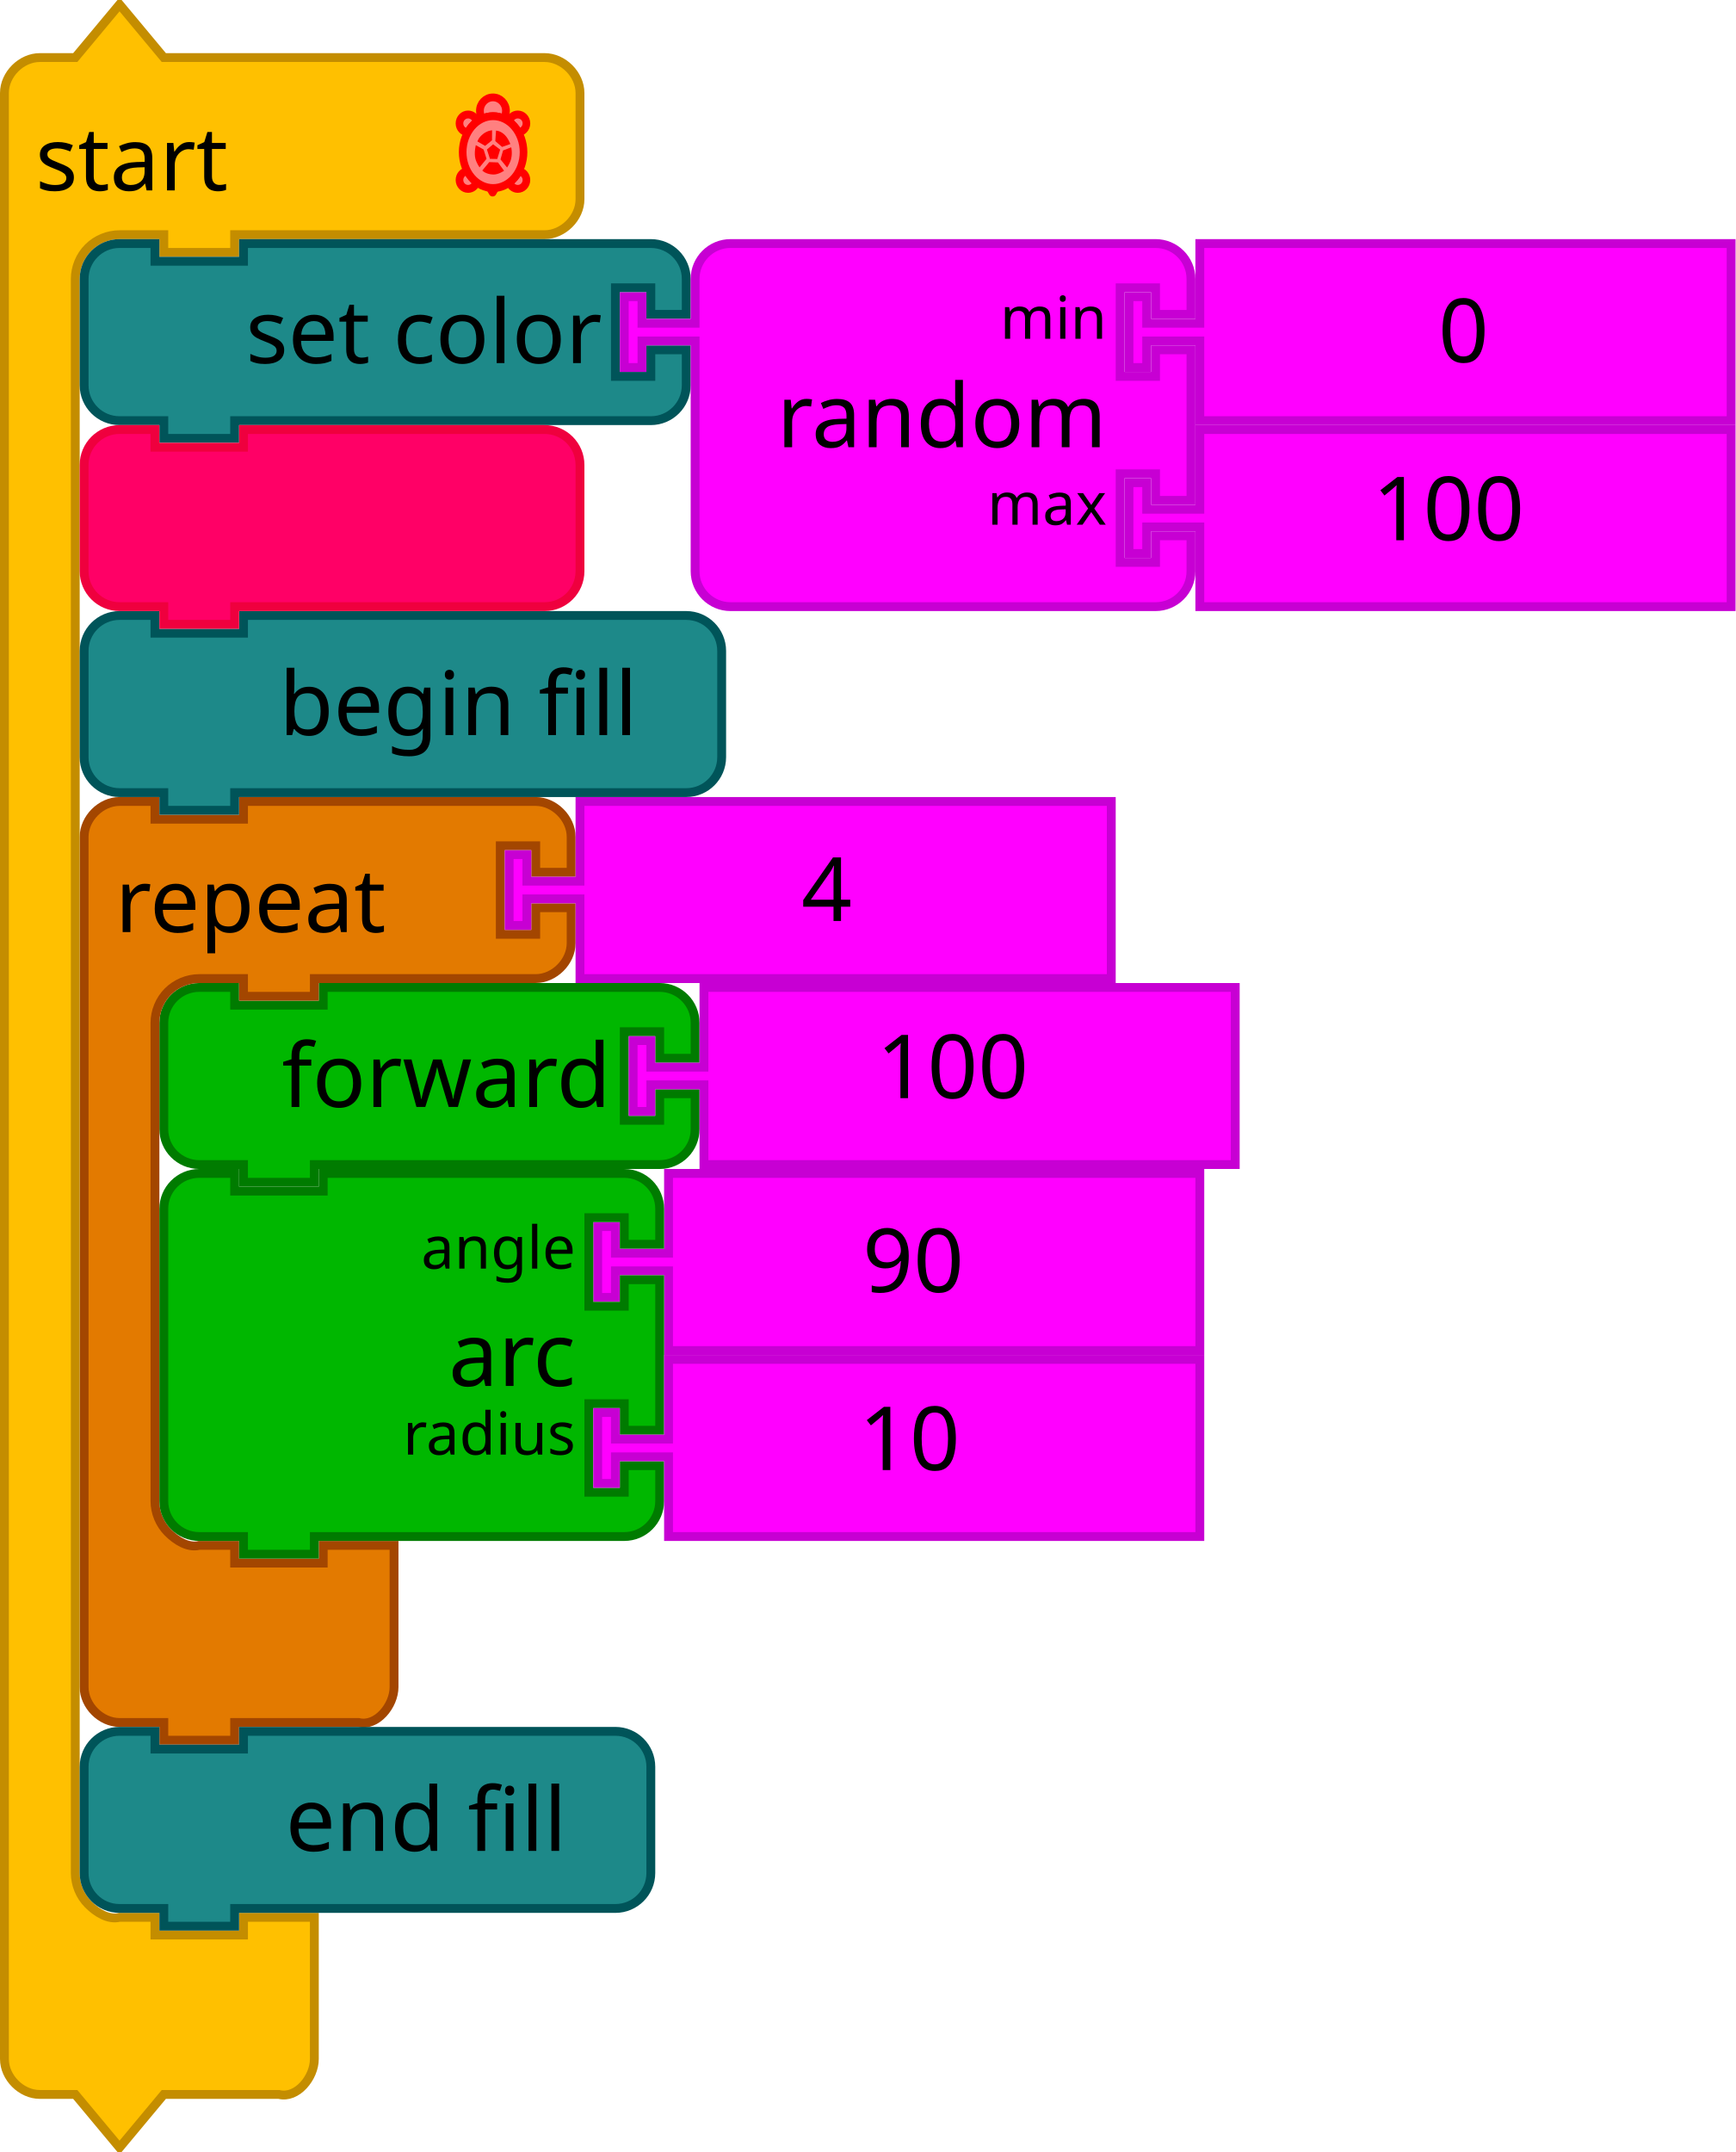
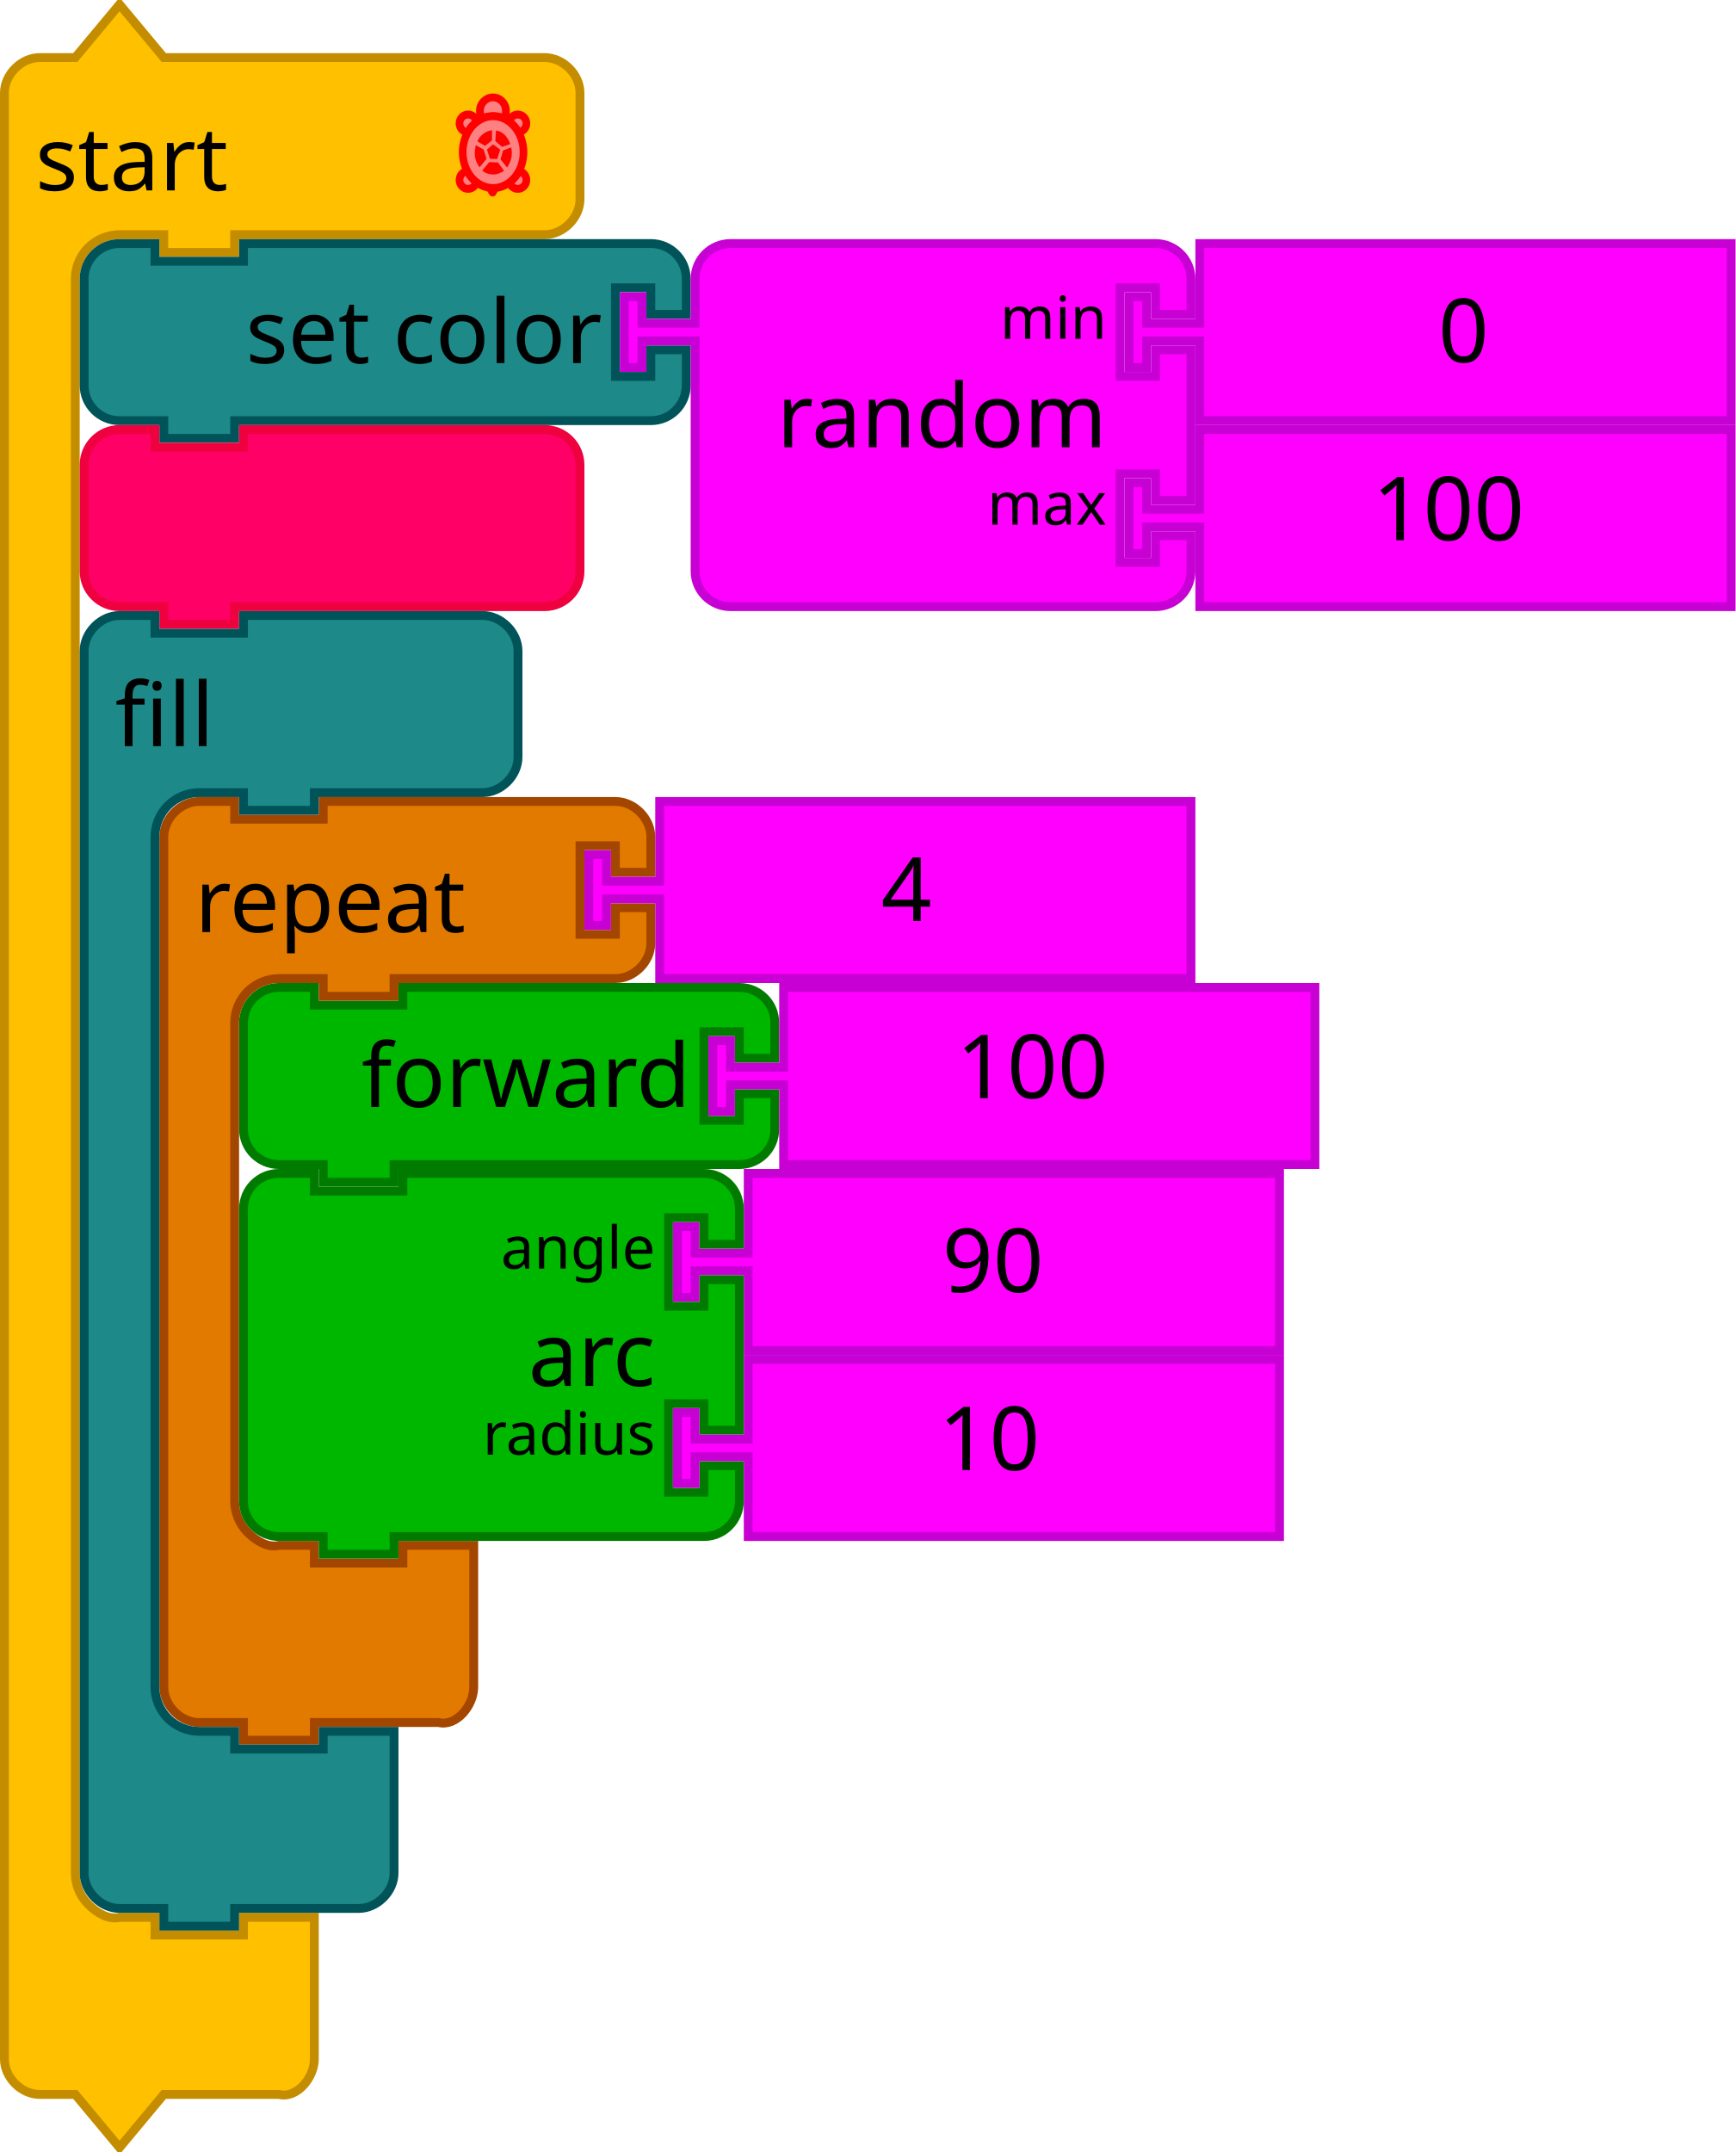
<svg xmlns="http://www.w3.org/2000/svg" version="1.1" width="392" height="486" id="svg2">
+   <defs id="defs97" />
  <text x="18" y="-114" id="text3033" style="font-size:13.333px;text-anchor:end;fill:#000000;font-family:Sans">
    <tspan x="120" y="-91.5" id="tspan3035" />
  </text>
  <text x="18" y="-30" id="text3033-0" style="font-size:13.333px;text-anchor:end;fill:#000000;font-family:Sans">
    <tspan x="120" y="-7.5" id="tspan3035-1" />
  </text>
  <text x="18" y="54" id="text3033-1" style="font-size:13.333px;text-anchor:end;fill:#000000;font-family:Sans">
    <tspan x="120" y="76.5" id="tspan3035-8" />
  </text>
  <text x="18" y="138" id="text3033-0-9" style="font-size:13.333px;text-anchor:end;fill:#000000;font-family:Sans">
    <tspan x="120" y="160.5" id="tspan3035-1-5" />
  </text>
-   <path d="m 37,239 0,-8 a 8,8 0 0 1 8,-8 l 8,0 0,4 20,0 0,-4 68,0 8,0 a 8,8 0 0 1 8,8 l 0,8 -8,0 0,-6 -8,0 0,20 8,0 0,-6 8,0 0,8 a 8,8 0 0 1 -8,8 l -8,0 -68,0 -2,0 0,4 -16,0 0,-4 -2,0 -8,0 a 8,8 0 0 1 -8,-8 l 0,-8 0,-8 z" id="path3027-5" style="fill:#00b700;fill-opacity:1;stroke:#007b00;stroke-width:2;stroke-linecap:round;stroke-opacity:1" />
-   <text x="36" y="222" id="text3029-56" style="font-size:20px;text-anchor:end;fill:#000000;font-family:Sans">
-     <tspan x="138" y="250" id="tspan3031-9">forward</tspan>
+   <path d="m 55,239 0,-8 a 8,8 0 0 1 8,-8 l 8,0 0,4 20,0 0,-4 68,0 8,0 a 8,8 0 0 1 8,8 l 0,8 -8,0 0,-6 -8,0 0,20 8,0 0,-6 8,0 0,8 a 8,8 0 0 1 -8,8 l -8,0 -68,0 -2,0 0,4 -16,0 0,-4 -2,0 -8,0 a 8,8 0 0 1 -8,-8 l 0,-8 0,-8 z" id="path3027-5" style="fill:#00b700;fill-opacity:1;stroke:#007b00;stroke-width:2;stroke-linecap:round;stroke-opacity:1" />
+   <text x="54" y="222" id="text3029-56" style="font-size:20px;text-anchor:end;fill:#000000;font-family:Sans">
+     <tspan x="156" y="250" id="tspan3031-9">forward</tspan>
  </text>
-   <g transform="translate(0,42)" id="g4100">
+   <g transform="translate(18,42)" id="g4100">
    <g transform="translate(0,-84)" id="g3594">
      <path d="m 159,265 120,0 0,40 -120,0 0,-16 0,-2 -12,0 0,6 -4,0 0,-16 4,0 0,6 12,0 0,-2 z" id="path21-1" style="fill:#ff00ff;fill-opacity:1;stroke:#c700d3;stroke-width:2;stroke-linecap:round;stroke-opacity:1" />
      <text x="178" y="264" id="text23-3" style="font-size:20px;text-anchor:start;fill:#000000;font-family:Sans">
        <tspan x="198" y="290" id="tspan25-3">100</tspan>
      </text>
    </g>
  </g>
-   <g transform="translate(0,-42)" id="g3497">
+   <g transform="translate(18,-42)" id="g3497">
    <path d="m 151,307 120,0 0,40 -120,0 0,-16 0,-2 -12,0 0,6 -4,0 0,-16 4,0 0,6 12,0 0,-2 z" id="path21-7-6" style="fill:#ff00ff;fill-opacity:1;stroke:#c700d3;stroke-width:2;stroke-linecap:round;stroke-opacity:1" />
    <text x="174.851" y="307.799" id="text23-1-2" style="font-size:20px;text-anchor:start;fill:#000000;font-family:Sans">
      <tspan x="194.851" y="333.799" id="tspan25-0-1">90</tspan>
    </text>
  </g>
-   <path d="m 19,197 0,-8 c 0,-4.189 3.811,-8 8,-8 l 8,0 0,4 20,0 0,-4 18,0 40,0 8,0 c 4.189,0 8,3.811 8,8 l 0,8 -8,0 0,-6 -8,0 0,20 8,0 0,-6 8,0 0,8 c 0,4.189 -3.811,8 -8,8 l -8,0 -40,0 -2,0 0,4 -16,0 0,-4 -2,0 -8,0 c -2.618,0 -5.22,1.078 -7.071,2.929 C 36.078,225.78 35,228.382 35,231 l 0,8 0,92 0,8 c 0,2.618 1.078,5.22 2.929,7.071 1.851,1.851 4.531,3.564 7.071,2.929 l 8,0 0,4 20,0 0,-4 16,0 0,12 0,12 0,8 c 0,4.189 -3.936,9.016 -8,8 l -8,0 -18,0 -2,0 0,4 -16,0 0,-4 -2,0 -8,0 c -4.189,0 -8,-3.811 -8,-8 l 0,-8 z" id="path3035" style="fill:#e37a00;fill-opacity:1;stroke:#a34600;stroke-width:2;stroke-linecap:round;stroke-opacity:1" />
-   <text x="18" y="180" id="text3037" style="font-size:20px;text-anchor:start;fill:#000000;font-family:Sans">
-     <tspan x="26" y="210.5" id="tspan3039">repeat</tspan>
+   <path d="m 37,197 0,-8 c 0,-4.189 3.811,-8 8,-8 l 8,0 0,4 20,0 0,-4 18,0 40,0 8,0 c 4.189,0 8,3.811 8,8 l 0,8 -8,0 0,-6 -8,0 0,20 8,0 0,-6 8,0 0,8 c 0,4.189 -3.811,8 -8,8 l -8,0 -40,0 -2,0 0,4 -16,0 0,-4 -2,0 -8,0 c -2.618,0 -5.22,1.078 -7.071,2.929 C 54.078,225.78 53,228.382 53,231 l 0,8 0,92 0,8 c 0,2.618 1.078,5.22 2.929,7.071 1.851,1.851 4.531,3.564 7.071,2.929 l 8,0 0,4 20,0 0,-4 16,0 0,12 0,12 0,8 c 0,4.189 -3.936,9.016 -8,8 l -8,0 -18,0 -2,0 0,4 -16,0 0,-4 -2,0 -8,0 c -4.189,0 -8,-3.811 -8,-8 l 0,-8 z" id="path3035" style="fill:#e37a00;fill-opacity:1;stroke:#a34600;stroke-width:2;stroke-linecap:round;stroke-opacity:1" />
+   <text x="36" y="180" id="text3037" style="font-size:20px;text-anchor:start;fill:#000000;font-family:Sans">
+     <tspan x="44" y="210.5" id="tspan3039">repeat</tspan>
  </text>
-   <path d="m 131,181 120,0 0,40 -120,0 0,-16 0,-2 -12,0 0,6 -4,0 0,-16 4,0 0,6 12,0 0,-2 z" id="path21-8" style="fill:#ff00ff;fill-opacity:1;stroke:#c700d3;stroke-width:2;stroke-linecap:round;stroke-opacity:1" />
-   <text x="161" y="182" id="text23-0" style="font-size:20px;text-anchor:start;fill:#000000;font-family:Sans">
-     <tspan x="181" y="208" id="tspan25-7">4</tspan>
+   <path d="m 149,181 120,0 0,40 -120,0 0,-16 0,-2 -12,0 0,6 -4,0 0,-16 4,0 0,6 12,0 0,-2 z" id="path21-8" style="fill:#ff00ff;fill-opacity:1;stroke:#c700d3;stroke-width:2;stroke-linecap:round;stroke-opacity:1" />
+   <text x="179" y="182" id="text23-0" style="font-size:20px;text-anchor:start;fill:#000000;font-family:Sans">
+     <tspan x="199" y="208" id="tspan25-7">4</tspan>
  </text>
  <g id="g3055-9">
    <g id="g4085-2">
      <path d="m 1,29 0,-8 c 0,-4.189 3.811,-8 8,-8 l 8,0 10,-12 10,12 18,0 60,0 8,0 c 4.189,0 8,3.811 8,8 l 0,8 0,8 0,8 c 0,4.189 -3.811,8 -8,8 l -8,0 -60,0 -2,0 0,4 -16,0 0,-4 -2,0 -8,0 c -2.618,0 -5.22,1.078 -7.071,2.929 C 18.078,57.78 17,60.382 17,63 l 0,8 0,344 0,8 c 0,2.618 1.078,5.22 2.929,7.071 1.851,1.851 4.531,3.564 7.071,2.929 l 8,0 0,4 20,0 0,-4 16,0 0,12 0,12 0,8 c 0,4.189 -3.936,9.016 -8,8 l -8,0 -18,0 -10,12 -10,-12 -8,0 c -4.189,0 -8,-3.811 -8,-8 l 0,-8 z" id="path3660-8" style="fill:#ffc000;fill-opacity:1;stroke:#c48d00;stroke-width:2;stroke-linecap:round;stroke-opacity:1" />
      <text id="text3662-6" style="font-size:20px;text-anchor:start;fill:#000000;font-family:Sans">
        <tspan x="8" y="43" id="tspan3664-1">start</tspan>
      </text>
    </g>
    <g id="g3037-2">
      <path d="m 111.376,42.473 c -0.244,0 -0.484,-0.016 -0.721,-0.045 l 0.611,1.068 0.602,-1.051 c -0.163,0.014 -0.326,0.029 -0.493,0.029 z" id="path4206-1" style="fill:#eeeeee;stroke:#ff0000;stroke-width:1.75;stroke-linecap:round;stroke-linejoin:round;stroke-miterlimit:4;stroke-opacity:1;stroke-dasharray:none" />
      <g transform="matrix(0.44039,0,0,0.4545743,99.26689,20.52662)" id="g4208-0" style="fill:#ff8080;fill-opacity:1;stroke:#ff0000;stroke-width:3.911;stroke-linecap:round;stroke-linejoin:round;stroke-miterlimit:4;stroke-opacity:1;stroke-dasharray:none">
        <path d="m 40.16,11.726 c -2.164,0 -3.958,1.555 -4.343,3.607 1.859,1.345 3.457,3.115 4.675,5.208 2.285,-0.172 4.094,-2.061 4.094,-4.39 0,-2.444 -1.982,-4.425 -4.426,-4.425 z" id="path4210-1" style="fill:#ff8080;fill-opacity:1;stroke:#ff0000;stroke-width:3.911;stroke-miterlimit:4;stroke-opacity:1;stroke-dasharray:none" />
        <path d="m 40.713,39.887 c -1.224,2.232 -2.86,4.131 -4.797,5.556 0.521,1.864 2.213,3.239 4.244,3.239 2.443,0 4.426,-1.98 4.426,-4.424 0,-2.255 -1.693,-4.096 -3.873,-4.371 z" id="path4212-7" style="fill:#ff8080;fill-opacity:1;stroke:#ff0000;stroke-width:3.911;stroke-miterlimit:4;stroke-opacity:1;stroke-dasharray:none" />
        <path d="m 14.273,39.871 c -2.253,0.206 -4.024,2.079 -4.024,4.387 0,2.443 1.98,4.424 4.424,4.424 2.064,0 3.784,-1.42 4.272,-3.332 -1.883,-1.416 -3.475,-3.289 -4.672,-5.479 z" id="path4214-8" style="fill:#ff8080;fill-opacity:1;stroke:#ff0000;stroke-width:3.911;stroke-miterlimit:4;stroke-opacity:1;stroke-dasharray:none" />
        <path d="m 19.026,15.437 c -0.343,-2.103 -2.154,-3.711 -4.353,-3.711 -2.444,0 -4.424,1.981 -4.424,4.424 0,2.382 1.886,4.31 4.245,4.406 1.186,-2.043 2.732,-3.784 4.532,-5.119 z" id="path4216-3" style="fill:#ff8080;fill-opacity:1;stroke:#ff0000;stroke-width:3.911;stroke-miterlimit:4;stroke-opacity:1;stroke-dasharray:none" />
      </g>
      <path d="m 111.376,26.237 c 0.84,0 1.642,0.187 2.386,0.513 0.326,-0.489 0.519,-1.081 0.519,-1.72 0,-1.676 -1.316,-3.035 -2.94,-3.035 -1.624,0 -2.94,1.359 -2.94,3.035 0,0.649 0.199,1.25 0.536,1.743 0.759,-0.34 1.58,-0.536 2.44,-0.536 z" id="path4218-9" style="fill:#ff8080;fill-opacity:1;stroke:#ff0000;stroke-width:1.75;stroke-linecap:round;stroke-linejoin:round;stroke-miterlimit:4;stroke-opacity:1;stroke-dasharray:none" />
      <g transform="matrix(0.44039,0,0,0.4545743,99.26689,20.52662)" id="g4220-8" style="fill:#ff8080;fill-opacity:1;stroke:#ff0000;stroke-width:3.911;stroke-linecap:round;stroke-linejoin:round;stroke-miterlimit:4;stroke-opacity:1;stroke-dasharray:none">
        <path d="m 43.102,30.421 c 0,4.734 -1.645,9.28 -4.571,12.627 -2.925,3.348 -6.897,5.231 -11.034,5.231 -4.137,0 -8.109,-1.883 -11.034,-5.231 -2.925,-3.348 -4.571,-7.893 -4.571,-12.627 0,-9.797 7.044,-17.858 15.605,-17.858 8.561,0 15.605,8.061 15.605,17.858 z" id="path4222-8" style="fill:#ff8080;fill-opacity:1;stroke:#ff0000;stroke-width:3.911;stroke-miterlimit:4;stroke-opacity:1;stroke-dasharray:none" />
      </g>
      <g transform="matrix(0.44039,0,0,0.4545743,99.26689,20.52662)" id="g4224-2" style="fill:#ff0000;fill-opacity:1;stroke:none">
        <path d="m 25.875,33.75 -1.542,-4.625 3.164,-2.587 3.615,2.626 -1.487,4.669 z" id="path4226-9" style="fill:#ff0000;fill-opacity:1;stroke:none" />
        <path d="m 27.501,41.551 c -3.968,-0.16 -5.543,-2.009 -5.543,-2.009 l 3.57,-4.163 4.465,0.168 3.132,4.12 c 0,0 -2.89,1.994 -5.624,1.884 z" id="path4228-3" style="fill:#ff0000;fill-opacity:1;stroke:none" />
        <path d="m 18.453,33.843 c -0.849,-2.968 0.172,-6.884 0.172,-6.884 l 4,2.167 1.493,4.629 -3.582,4.233 c 0,-10e-4 -1.465,-1.99 -2.083,-4.145 z" id="path4230-9" style="fill:#ff0000;fill-opacity:1;stroke:none" />
        <path d="m 19.458,25.125 c 0,0 0.5,-1.958 3.039,-3.822 2.237,-1.643 4.465,-1.72 4.465,-1.72 l -0.037,4.981 -3.521,2.75 -3.946,-2.189 z" id="path4232-5" style="fill:#ff0000;fill-opacity:1;stroke:none" />
        <path d="M 32.084,27.834 28.625,24.959 29,19.75 c 0,0 1.834,-0.042 3.959,1.667 2.228,1.791 3.362,4.983 3.362,4.983 l -4.237,1.434 z" id="path4234-2" style="fill:#ff0000;fill-opacity:1;stroke:none" />
        <path d="m 31.292,34.042 1.313,-4.464 4.187,-1.536 c 0,0 0.677,2.663 -0.042,5.667 -0.54,2.256 -2.084,4.361 -2.084,4.361 l -3.374,-4.028 z" id="path4236-1" style="fill:#ff0000;fill-opacity:1;stroke:none" />
      </g>
    </g>
  </g>
-   <g transform="translate(36,264)" id="g3585">
+   <g transform="translate(54,264)" id="g3585">
    <path d="M 1,17 1,9 A 8,8 0 0 1 9,1 l 8,0 0,4 20,0 0,-4 60,0 8,0 a 8,8 0 0 1 8,8 l 0,8 -8,0 0,-6 -8,0 0,20 8,0 0,-6 8,0 0,34 -8,0 0,-6 -8,0 0,20 8,0 0,-6 8,0 0,8 a 8,8 0 0 1 -8,8 l -8,0 -60,0 -2,0 0,4 -16,0 0,-4 -2,0 -8,0 A 8,8 0 0 1 1,75 L 1,67 1,25 1,17 z" id="path3194" style="fill:#00b700;fill-opacity:1;stroke:#007b00;stroke-width:2;stroke-linecap:round;stroke-opacity:1" />
    <text id="text3196" style="font-size:20px;text-anchor:end;fill:#000000;font-family:Sans">
      <tspan x="94" y="49" id="tspan3198">arc</tspan>
    </text>
    <text id="text3200" style="font-size:13.333px;text-anchor:end;fill:#000000;font-family:Sans">
      <tspan x="94" y="22.5" id="tspan3202">angle</tspan>
    </text>
    <text id="text3204" style="font-size:13.333px;text-anchor:end;fill:#000000;font-family:Sans">
      <tspan x="94" y="64.5" id="tspan3206">radius</tspan>
    </text>
  </g>
-   <g transform="translate(-8,41.99999)" id="g3626">
+   <g transform="translate(10,41.99999)" id="g3626">
    <path d="m 159,265 120,0 0,40 -120,0 0,-16 0,-2 -12,0 0,6 -4,0 0,-16 4,0 0,6 12,0 0,-2 z" id="path21-1-7" style="fill:#ff00ff;fill-opacity:1;stroke:#c700d3;stroke-width:2;stroke-linecap:round;stroke-opacity:1" />
    <text x="182" y="264" id="text23-3-2" style="font-size:20px;text-anchor:start;fill:#000000;font-family:Sans">
      <tspan x="202" y="290" id="tspan25-3-0">10</tspan>
-     </text>
-   </g>
-   <g transform="translate(18,138)" id="g3741">
-     <path d="M 1,17 1,9 A 8,8 0 0 1 9,1 l 8,0 0,4 20,0 0,-4 92,0 8,0 a 8,8 0 0 1 8,8 l 0,8 0,8 0,8 a 8,8 0 0 1 -8,8 l -8,0 -92,0 -2,0 0,4 -16,0 0,-4 -2,0 -8,0 A 8,8 0 0 1 1,33 l 0,-8 z" id="path3062" style="fill:#1d8989;fill-opacity:1;stroke:#005459;stroke-width:2;stroke-linecap:round;stroke-opacity:1" />
-     <text id="text3064" style="font-size:20px;text-anchor:end;fill:#000000;font-family:Sans">
-       <tspan x="126" y="28" id="tspan3066">begin fill</tspan>
-     </text>
-   </g>
-   <g transform="translate(18,390)" id="g3821">
-     <path d="M 1,17 1,9 A 8,8 0 0 1 9,1 l 8,0 0,4 20,0 0,-4 76,0 8,0 a 8,8 0 0 1 8,8 l 0,8 0,8 0,8 a 8,8 0 0 1 -8,8 l -8,0 -76,0 -2,0 0,4 -16,0 0,-4 -2,0 -8,0 A 8,8 0 0 1 1,33 l 0,-8 z" id="path3012" style="fill:#1d8989;fill-opacity:1;stroke:#005459;stroke-width:2;stroke-linecap:round;stroke-opacity:1" />
-     <text id="text3014" style="font-size:20px;text-anchor:end;fill:#000000;font-family:Sans">
-       <tspan x="110" y="28" id="tspan3016">end fill</tspan>
    </text>
  </g>
  <g transform="translate(18,54)" id="g3936">
    <path d="M 1,17 1,9 A 8,8 0 0 1 9,1 l 8,0 0,4 20,0 0,-4 84,0 8,0 a 8,8 0 0 1 8,8 l 0,8 -8,0 0,-6 -8,0 0,20 8,0 0,-6 8,0 0,8 a 8,8 0 0 1 -8,8 l -8,0 -84,0 -2,0 0,4 -16,0 0,-4 -2,0 -8,0 A 8,8 0 0 1 1,33 l 0,-8 0,-8 z" id="path3097" style="fill:#1d8989;fill-opacity:1;stroke:#005459;stroke-width:2;stroke-linecap:round;stroke-opacity:1" />
    <text id="text3099" style="font-size:20px;text-anchor:end;fill:#000000;font-family:Sans">
      <tspan x="118" y="28" id="tspan3101">set color</tspan>
    </text>
    <text id="text3103" style="font-size:13.333px;text-anchor:end;fill:#000000;font-family:Sans">
      <tspan x="118" y="22.5" id="tspan3105" />
    </text>
  </g>
  <g transform="translate(-190.1667,-88.33333)" id="g4139">
    <path d="m 461.167,143.333 120,0 0,40 -120,0 0,-16 0,-2 -12,0 0,6 -4,0 0,-16 4,0 0,6 12,0 0,-2 z" id="path21-7-6-6" style="fill:#ff00ff;fill-opacity:1;stroke:#c700d3;stroke-width:2;stroke-linecap:round;stroke-opacity:1" />
    <text x="495.017" y="144.132" id="text23-1-2-5" style="font-size:20px;text-anchor:start;fill:#000000;font-family:Sans">
      <tspan x="515.017" y="170.132" id="tspan25-0-1-8">0</tspan>
    </text>
  </g>
  <g transform="translate(140,54)" id="g4091">
    <path d="m 17,17 0,-8 a 8,8 0 0 1 8,-8 l 8,0 20,0 60,0 8,0 a 8,8 0 0 1 8,8 l 0,8 -8,0 0,-6 -8,0 0,20 8,0 0,-6 8,0 0,34 -8,0 0,-6 -8,0 0,20 8,0 0,-6 8,0 0,8 a 8,8 0 0 1 -8,8 l -8,0 -60,0 -20,0 -8,0 a 8,8 0 0 1 -8,-8 l 0,-8 0,-42 0,-2 -12,0 0,6 -4,0 0,-16 4,0 0,6 12,0 0,-2 z" id="path21" style="fill:#ff00ff;fill-opacity:1;stroke:#c700d3;stroke-width:2;stroke-linecap:round;stroke-opacity:1" />
    <text id="text23" style="font-size:20px;text-anchor:end;fill:#000000;font-family:Sans">
      <tspan x="110" y="47" id="tspan25">random</tspan>
    </text>
    <text id="text27" style="font-size:13.333px;text-anchor:end;fill:#000000;font-family:Sans">
      <tspan x="110" y="22.5" id="tspan29">min</tspan>
    </text>
    <text id="text31" style="font-size:13.333px;text-anchor:end;fill:#000000;font-family:Sans">
      <tspan x="110" y="64.5" id="tspan33">max</tspan>
    </text>
  </g>
  <g transform="translate(112,-84.00001)" id="g4100-6">
    <g transform="translate(0,-84)" id="g3594-2">
      <path d="m 159,265 120,0 0,40 -120,0 0,-16 0,-2 -12,0 0,6 -4,0 0,-16 4,0 0,6 12,0 0,-2 z" id="path21-1-3" style="fill:#ff00ff;fill-opacity:1;stroke:#c700d3;stroke-width:2;stroke-linecap:round;stroke-opacity:1" />
      <text x="178" y="264" id="text23-3-5" style="font-size:20px;text-anchor:start;fill:#000000;font-family:Sans">
        <tspan x="198" y="290" id="tspan25-3-5">100</tspan>
      </text>
    </g>
  </g>
  <path d="m 19,113 0,-8 a 8,8 0 0 1 8,-8 l 8,0 0,4 20,0 0,-4 60,0 8,0 a 8,8 0 0 1 8,8 l 0,8 0,8 0,8 a 8,8 0 0 1 -8,8 l -8,0 -60,0 -2,0 0,4 -16,0 0,-4 -2,0 -8,0 a 8,8 0 0 1 -8,-8 l 0,-8 z" id="path21-4" style="fill:#ff0066;fill-opacity:1;stroke:#ef003e;stroke-width:2;stroke-linecap:round;stroke-opacity:1" />
+   <g transform="translate(18,138)" id="g3146">
+     <path d="M 1,17 1,9 C 1,4.811 4.811,1 9,1 l 8,0 0,4 20,0 0,-4 18,0 28,0 8,0 c 4.189,0 8,3.811 8,8 l 0,8 0,8 0,8 c 0,4.189 -3.811,8 -8,8 l -8,0 -28,0 -2,0 0,4 -16,0 0,-4 -2,0 -8,0 c -2.618,0 -5.22,1.078 -7.071,2.929 C 18.078,45.78 17,48.382 17,51 l 0,8 0,176 0,8 c 0,2.618 1.078,5.22 2.929,7.071 C 21.78,251.922 24.382,253 27,253 l 8,0 0,4 20,0 0,-4 16,0 0,12 0,12 0,8 c 0,4.189 -3.811,8 -8,8 l -8,0 -18,0 -2,0 0,4 -16,0 0,-4 -2,0 -8,0 c -4.189,0 -8,-3.811 -8,-8 l 0,-8 z" id="path21-88" style="fill:#1d8989;fill-opacity:1;stroke:#005459;stroke-width:2;stroke-linecap:round;stroke-opacity:1" />
+     <text id="text23-8" style="font-size:20px;text-anchor:start;fill:#000000;font-family:Sans">
+       <tspan x="8" y="30.5" id="tspan25-8">fill</tspan>
+     </text>
+   </g>
</svg>
